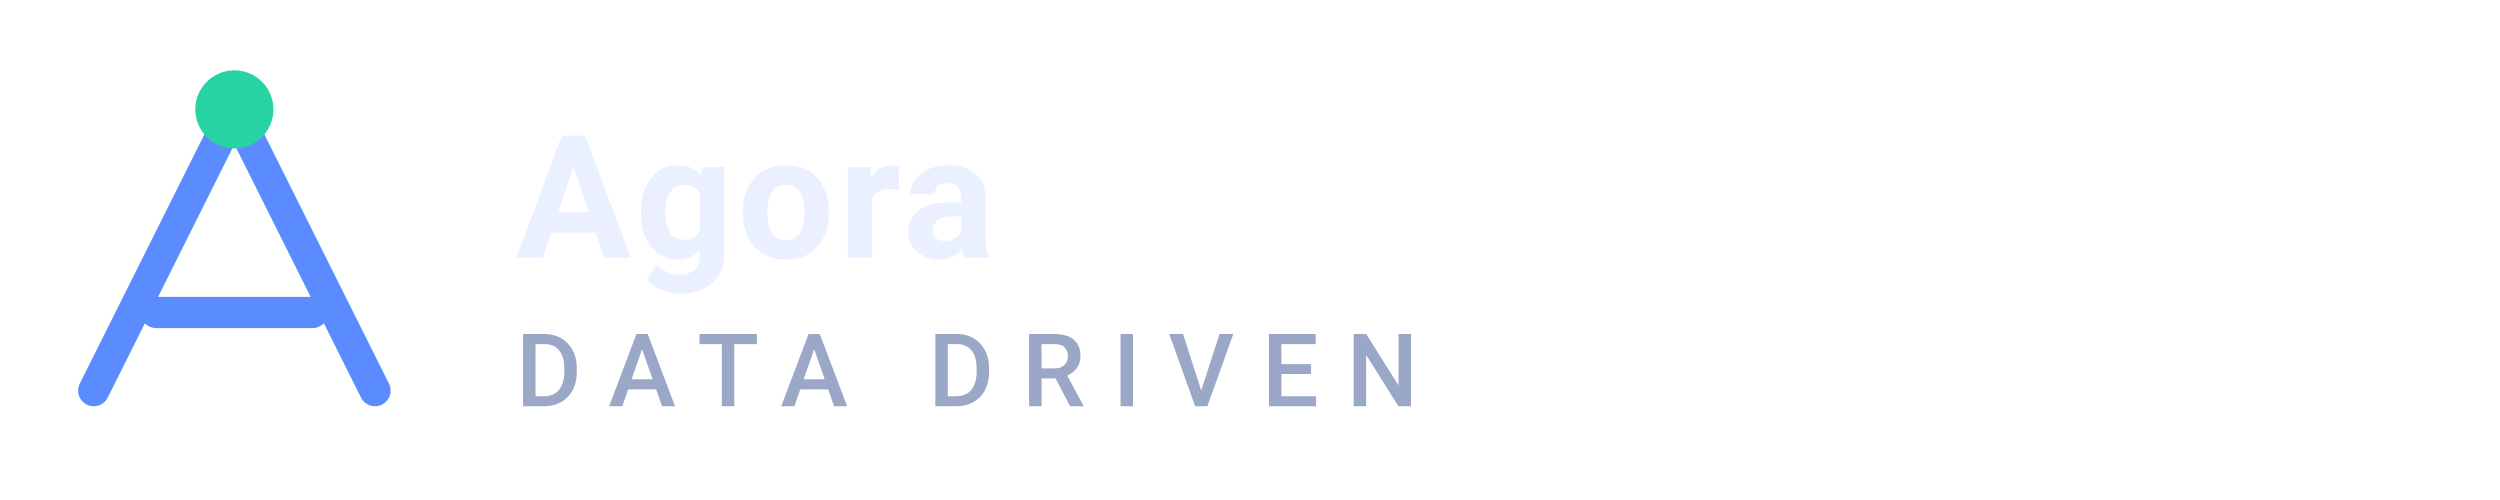
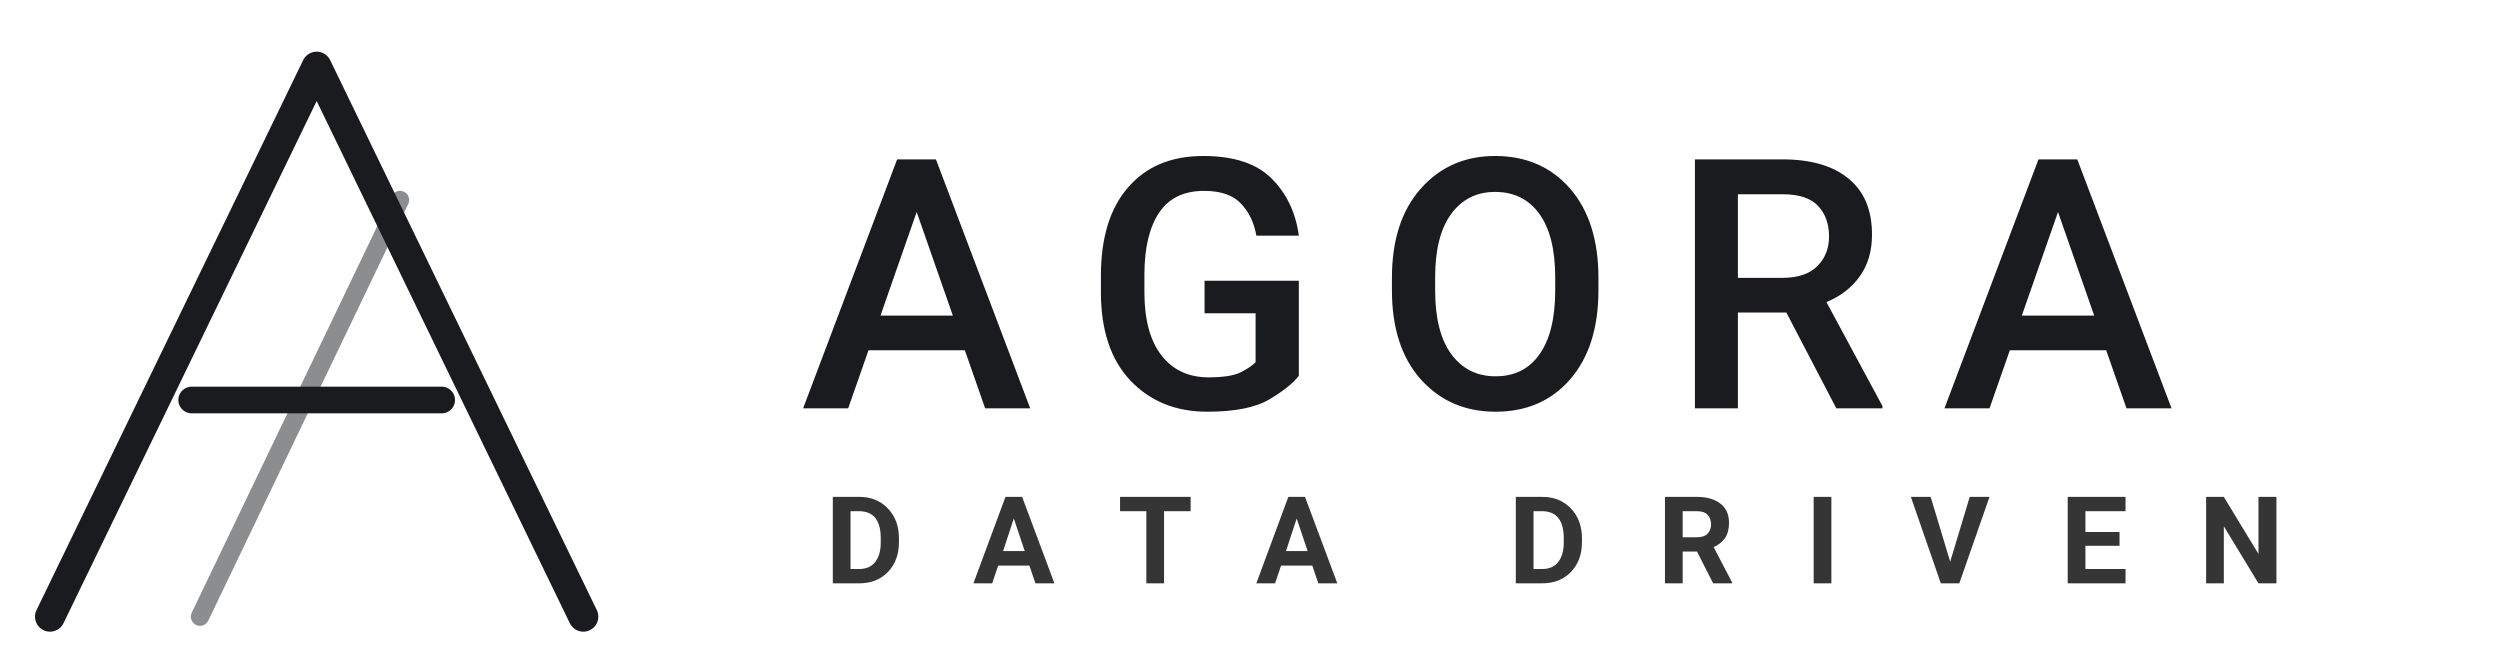
- <svg xmlns="http://www.w3.org/2000/svg" width="320" height="64" viewBox="0 0 320 64" role="img" aria-label="Agora Data Driven">
-   <g fill="none" stroke="#5b8cff" stroke-width="4" stroke-linejoin="round" stroke-linecap="round">
-     <path d="M12 50 L30 14 L48 50" />
-     <line x1="20" y1="40" x2="40" y2="40" />
+ <svg xmlns="http://www.w3.org/2000/svg" width="150" height="40" viewBox="0 0 150 40" role="img" aria-label="AGORA Data Driven">
+   <g fill="none" stroke="#1A1B1E" stroke-linecap="round" stroke-linejoin="round">
+     <path d="M3 37 L19 4 L35 37" stroke-width="1.8" />
+     <path d="M12 37 L24 12" stroke-width="1.1" opacity="0.5" />
+     <path d="M11.5 24 L26.5 24" stroke-width="1.6" />
  </g>
-   <circle cx="30" cy="14" r="5" fill="#27d3a2" />
-   <text x="66" y="33" font-family="-apple-system, BlinkMacSystemFont, 'Segoe UI', Roboto, Helvetica, Arial, sans-serif" font-size="22" font-weight="700" fill="#eaf0ff" letter-spacing="0.5">Agora</text>
-   <text x="66" y="52" font-family="-apple-system, BlinkMacSystemFont, 'Segoe UI', Roboto, Helvetica, Arial, sans-serif" font-size="13" font-weight="500" fill="#9aa7c7" letter-spacing="3.5">DATA DRIVEN</text>
+   <text x="48" y="24.5" font-family="-apple-system,BlinkMacSystemFont,'Segoe UI',Roboto,Helvetica,Arial,sans-serif" font-size="21" font-weight="500" letter-spacing="3.2" fill="#1A1B1E">AGORA</text>
+   <text x="49.5" y="35" font-family="-apple-system,BlinkMacSystemFont,'Segoe UI',Roboto,Helvetica,Arial,sans-serif" font-size="7.3" font-weight="600" letter-spacing="4.2" fill="#353535">DATA DRIVEN</text>
</svg>
